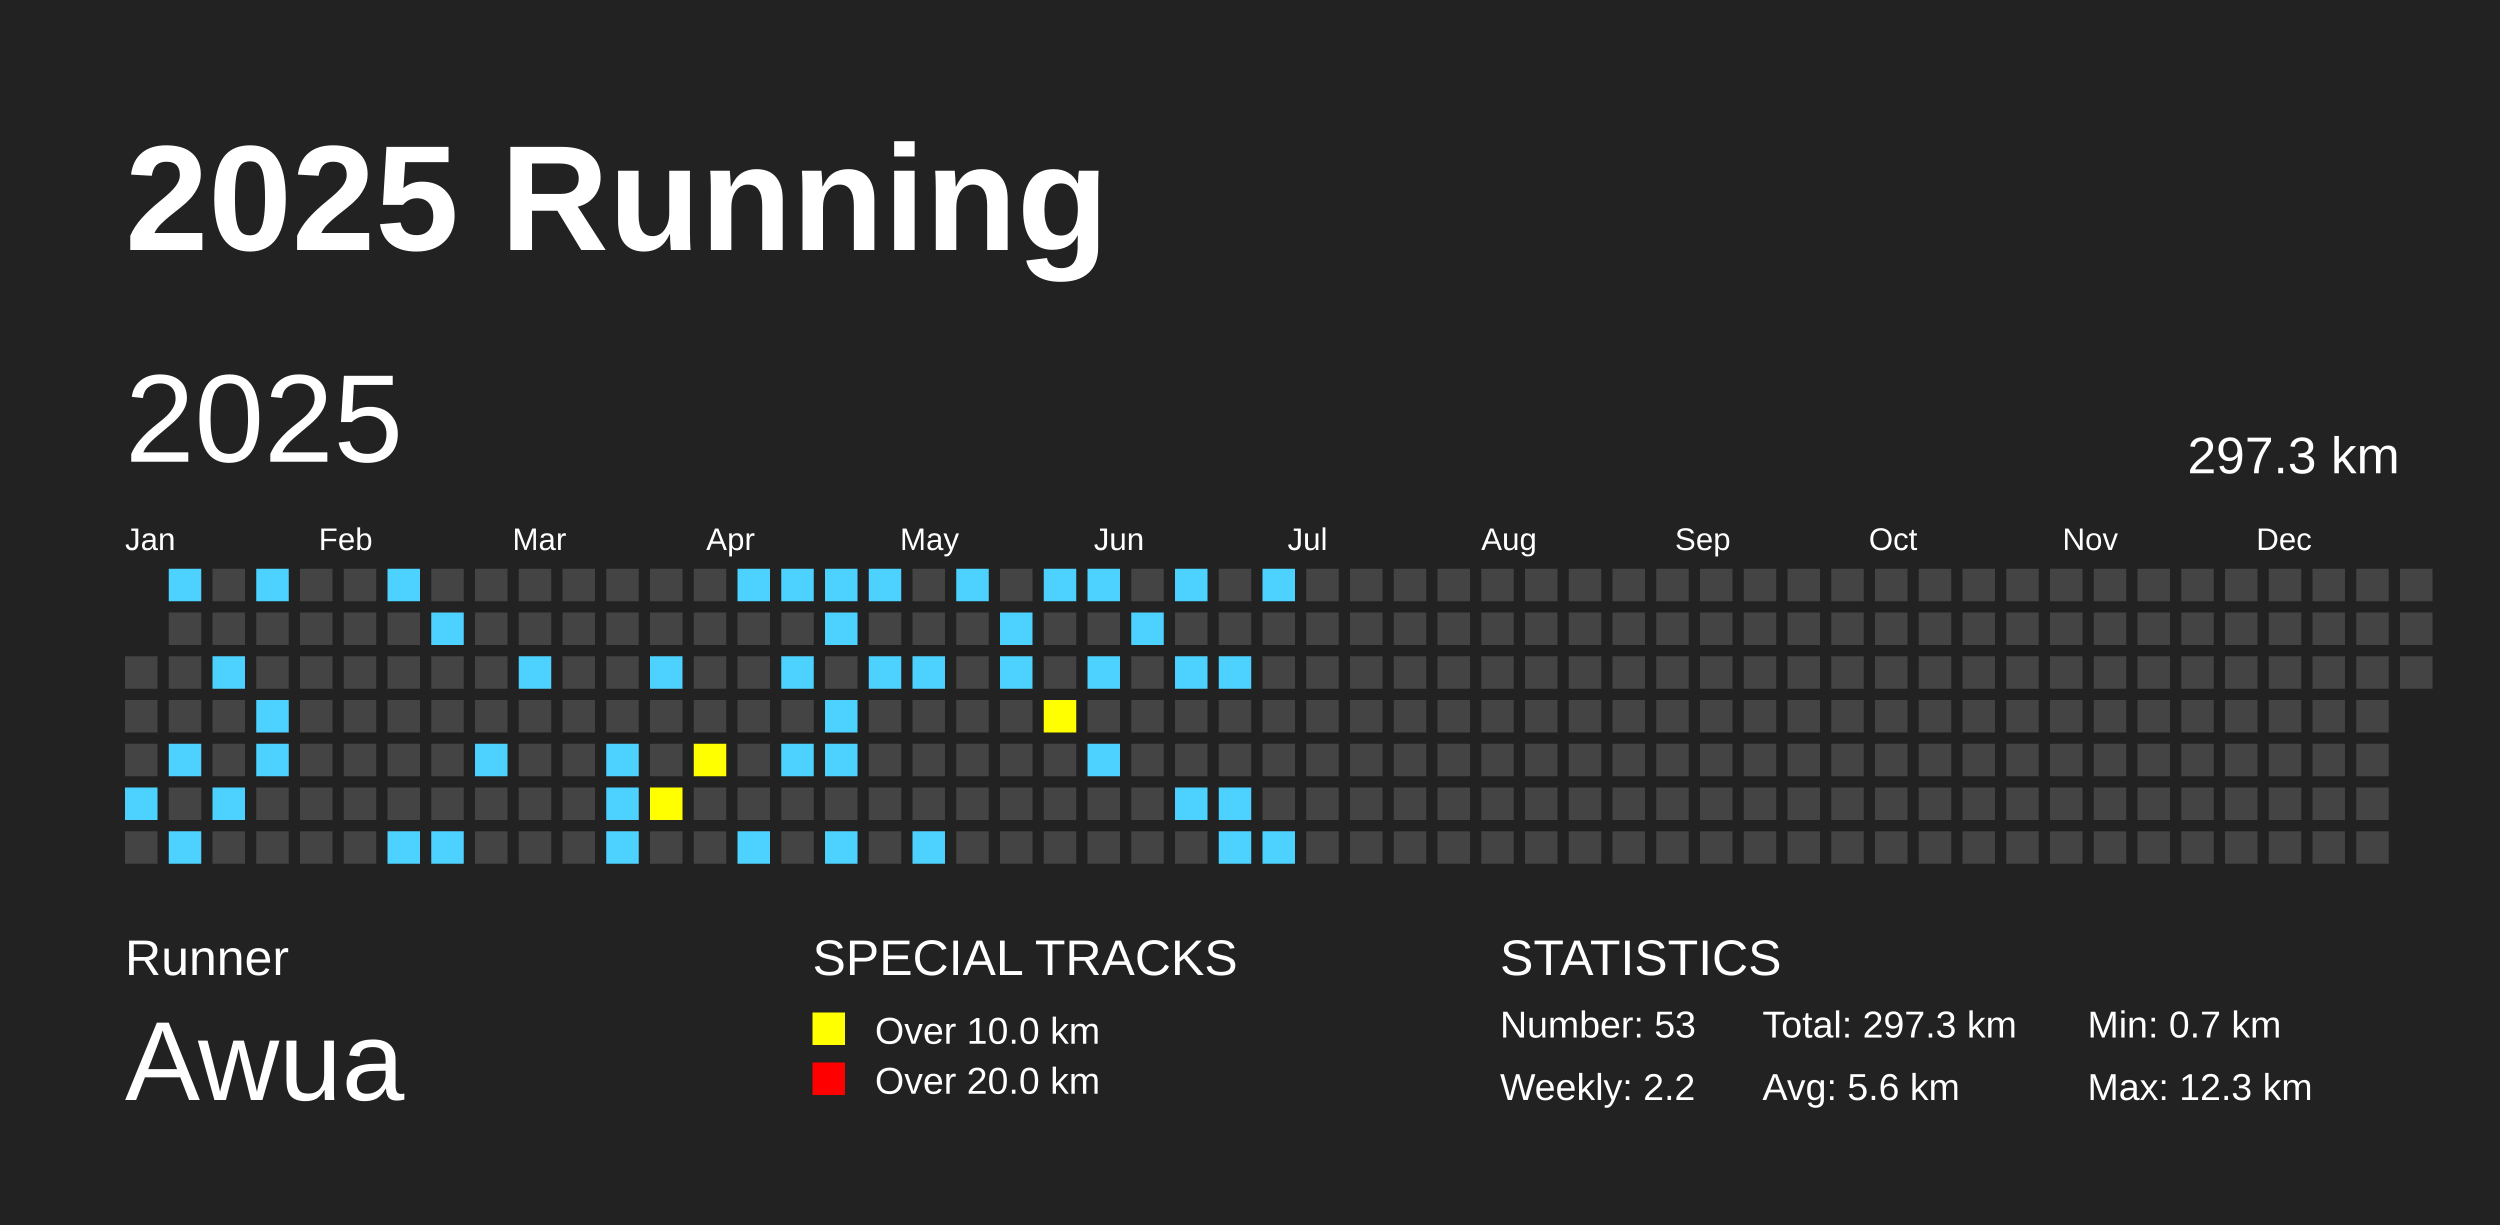
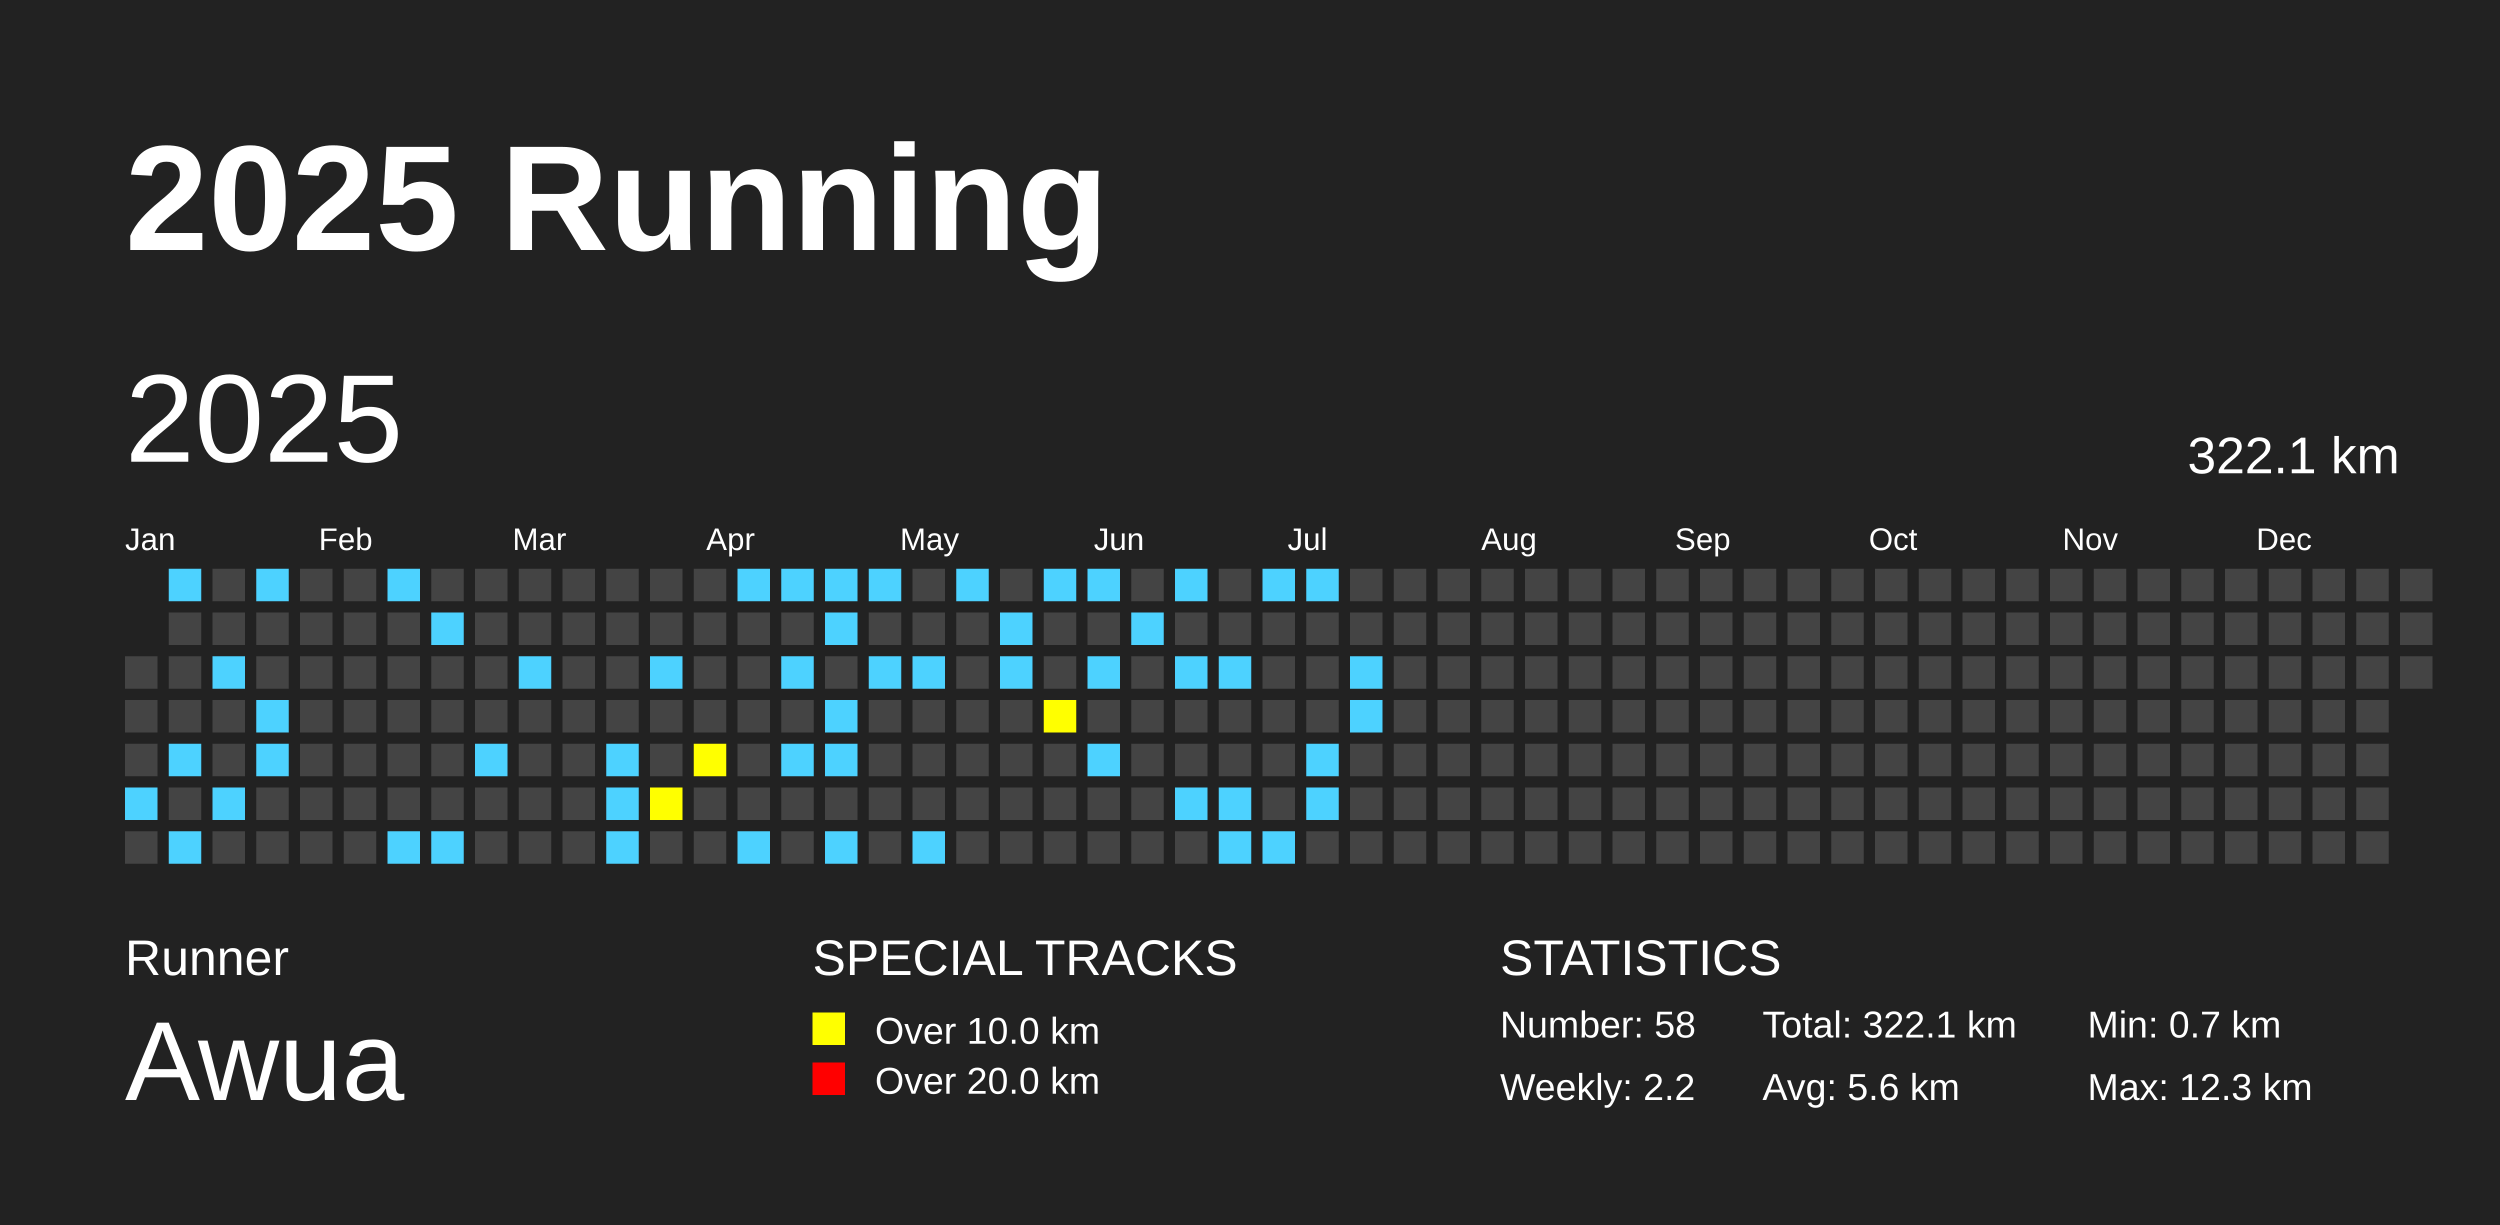
<svg xmlns="http://www.w3.org/2000/svg" baseProfile="full" height="98mm" version="1.1" viewBox="0,0,200,98" width="200mm">
  <defs />
  <rect fill="#222222" height="98" width="200" x="0" y="0" />
  <text fill="#FFFFFF" style="font-size:12px; font-family:Arial; font-weight:bold;" x="10" y="20">2025 Running</text>
  <text fill="#FFFFFF" style="font-size:4px; font-family:Arial" x="10" y="78">Runner</text>
  <text fill="#FFFFFF" style="font-size:9px; font-family:Arial" x="10" y="88">Awua</text>
  <text fill="#FFFFFF" style="font-size:4px; font-family:Arial" x="65" y="78">SPECIAL TRACKS</text>
  <rect fill="yellow" height="2.6" width="2.6" x="65" y="81" />
  <text fill="#FFFFFF" style="font-size:3px; font-family:Arial" x="70" y="83.5">Over 10.0 km</text>
  <rect fill="red" height="2.6" width="2.6" x="65" y="85" />
  <text fill="#FFFFFF" style="font-size:3px; font-family:Arial" x="70" y="87.5">Over 20.0 km</text>
  <text fill="#FFFFFF" style="font-size:4px; font-family:Arial" x="120" y="78">STATISTICS</text>
-   <text fill="#FFFFFF" style="font-size:3px; font-family:Arial" x="120" y="83">Number: 53</text>
+   <text fill="#FFFFFF" style="font-size:3px; font-family:Arial" x="120" y="83">Number: 58</text>
  <text fill="#FFFFFF" style="font-size:3px; font-family:Arial" x="120" y="88">Weekly: 2.2</text>
-   <text fill="#FFFFFF" style="font-size:3px; font-family:Arial" x="141" y="83">Total: 297.3 km</text>
+   <text fill="#FFFFFF" style="font-size:3px; font-family:Arial" x="141" y="83">Total: 322.1 km</text>
  <text fill="#FFFFFF" style="font-size:3px; font-family:Arial" x="141" y="88">Avg: 5.6 km</text>
  <text fill="#FFFFFF" style="font-size:3px; font-family:Arial" x="167" y="83">Min: 0.7 km</text>
  <text fill="#FFFFFF" style="font-size:3px; font-family:Arial" x="167" y="88">Max: 12.3 km</text>
  <text dominant-baseline="hanging" fill="#FFFFFF" style="font-size:10.0px; font-family:Arial;" x="10" y="30">2025</text>
-   <text dominant-baseline="hanging" fill="#FFFFFF" style="font-size:4.125px; font-family:Arial;" x="175" y="35">297.3 km</text>
+   <text dominant-baseline="hanging" fill="#FFFFFF" style="font-size:4.125px; font-family:Arial;" x="175" y="35">322.1 km</text>
  <text fill="#FFFFFF" style="font-size:2.5px; font-family:Arial" x="10.0" y="44">Jan</text>
  <text fill="#FFFFFF" style="font-size:2.5px; font-family:Arial" x="25.5" y="44">Feb</text>
  <text fill="#FFFFFF" style="font-size:2.5px; font-family:Arial" x="41.0" y="44">Mar</text>
  <text fill="#FFFFFF" style="font-size:2.5px; font-family:Arial" x="56.5" y="44">Apr</text>
  <text fill="#FFFFFF" style="font-size:2.5px; font-family:Arial" x="72.0" y="44">May</text>
  <text fill="#FFFFFF" style="font-size:2.5px; font-family:Arial" x="87.5" y="44">Jun</text>
  <text fill="#FFFFFF" style="font-size:2.5px; font-family:Arial" x="103.0" y="44">Jul</text>
  <text fill="#FFFFFF" style="font-size:2.5px; font-family:Arial" x="118.5" y="44">Aug</text>
  <text fill="#FFFFFF" style="font-size:2.5px; font-family:Arial" x="134.0" y="44">Sep</text>
  <text fill="#FFFFFF" style="font-size:2.5px; font-family:Arial" x="149.5" y="44">Oct</text>
  <text fill="#FFFFFF" style="font-size:2.5px; font-family:Arial" x="165.0" y="44">Nov</text>
  <text fill="#FFFFFF" style="font-size:2.5px; font-family:Arial" x="180.5" y="44">Dec</text>
  <rect fill="#444444" height="2.6" width="2.6" x="10.0" y="52.5" />
  <rect fill="#444444" height="2.6" width="2.6" x="10.0" y="56.0" />
  <rect fill="#444444" height="2.6" width="2.6" x="10.0" y="59.5" />
  <rect fill="#4DD2FF" height="2.6" width="2.6" x="10.0" y="63.0" />
  <rect fill="#444444" height="2.6" width="2.6" x="10.0" y="66.5" />
  <rect fill="#4DD2FF" height="2.6" width="2.6" x="13.5" y="45.5" />
  <rect fill="#444444" height="2.6" width="2.6" x="13.5" y="49.0" />
  <rect fill="#444444" height="2.6" width="2.6" x="13.5" y="52.5" />
  <rect fill="#444444" height="2.6" width="2.6" x="13.5" y="56.0" />
  <rect fill="#4DD2FF" height="2.6" width="2.6" x="13.5" y="59.5" />
  <rect fill="#444444" height="2.6" width="2.6" x="13.5" y="63.0" />
  <rect fill="#4DD2FF" height="2.6" width="2.6" x="13.5" y="66.5" />
  <rect fill="#444444" height="2.6" width="2.6" x="17.0" y="45.5" />
  <rect fill="#444444" height="2.6" width="2.6" x="17.0" y="49.0" />
  <rect fill="#4DD2FF" height="2.6" width="2.6" x="17.0" y="52.5" />
  <rect fill="#444444" height="2.6" width="2.6" x="17.0" y="56.0" />
  <rect fill="#444444" height="2.6" width="2.6" x="17.0" y="59.5" />
  <rect fill="#4DD2FF" height="2.6" width="2.6" x="17.0" y="63.0" />
  <rect fill="#444444" height="2.6" width="2.6" x="17.0" y="66.5" />
  <rect fill="#4DD2FF" height="2.6" width="2.6" x="20.5" y="45.5" />
  <rect fill="#444444" height="2.6" width="2.6" x="20.5" y="49.0" />
  <rect fill="#444444" height="2.6" width="2.6" x="20.5" y="52.5" />
  <rect fill="#4DD2FF" height="2.6" width="2.6" x="20.5" y="56.0" />
  <rect fill="#4DD2FF" height="2.6" width="2.6" x="20.5" y="59.5" />
  <rect fill="#444444" height="2.6" width="2.6" x="20.5" y="63.0" />
  <rect fill="#444444" height="2.6" width="2.6" x="20.5" y="66.5" />
  <rect fill="#444444" height="2.6" width="2.6" x="24.0" y="45.5" />
  <rect fill="#444444" height="2.6" width="2.6" x="24.0" y="49.0" />
  <rect fill="#444444" height="2.6" width="2.6" x="24.0" y="52.5" />
  <rect fill="#444444" height="2.6" width="2.6" x="24.0" y="56.0" />
  <rect fill="#444444" height="2.6" width="2.6" x="24.0" y="59.5" />
  <rect fill="#444444" height="2.6" width="2.6" x="24.0" y="63.0" />
  <rect fill="#444444" height="2.6" width="2.6" x="24.0" y="66.5" />
  <rect fill="#444444" height="2.6" width="2.6" x="27.5" y="45.5" />
  <rect fill="#444444" height="2.6" width="2.6" x="27.5" y="49.0" />
  <rect fill="#444444" height="2.6" width="2.6" x="27.5" y="52.5" />
  <rect fill="#444444" height="2.6" width="2.6" x="27.5" y="56.0" />
  <rect fill="#444444" height="2.6" width="2.6" x="27.5" y="59.5" />
  <rect fill="#444444" height="2.6" width="2.6" x="27.5" y="63.0" />
  <rect fill="#444444" height="2.6" width="2.6" x="27.5" y="66.5" />
  <rect fill="#4DD2FF" height="2.6" width="2.6" x="31.0" y="45.5" />
  <rect fill="#444444" height="2.6" width="2.6" x="31.0" y="49.0" />
  <rect fill="#444444" height="2.6" width="2.6" x="31.0" y="52.5" />
  <rect fill="#444444" height="2.6" width="2.6" x="31.0" y="56.0" />
  <rect fill="#444444" height="2.6" width="2.6" x="31.0" y="59.5" />
  <rect fill="#444444" height="2.6" width="2.6" x="31.0" y="63.0" />
  <rect fill="#4DD2FF" height="2.6" width="2.6" x="31.0" y="66.5" />
  <rect fill="#444444" height="2.6" width="2.6" x="34.5" y="45.5" />
  <rect fill="#4DD2FF" height="2.6" width="2.6" x="34.5" y="49.0" />
  <rect fill="#444444" height="2.6" width="2.6" x="34.5" y="52.5" />
  <rect fill="#444444" height="2.6" width="2.6" x="34.5" y="56.0" />
  <rect fill="#444444" height="2.6" width="2.6" x="34.5" y="59.5" />
  <rect fill="#444444" height="2.6" width="2.6" x="34.5" y="63.0" />
  <rect fill="#4DD2FF" height="2.6" width="2.6" x="34.5" y="66.5" />
  <rect fill="#444444" height="2.6" width="2.6" x="38.0" y="45.5" />
  <rect fill="#444444" height="2.6" width="2.6" x="38.0" y="49.0" />
  <rect fill="#444444" height="2.6" width="2.6" x="38.0" y="52.5" />
  <rect fill="#444444" height="2.6" width="2.6" x="38.0" y="56.0" />
  <rect fill="#4DD2FF" height="2.6" width="2.6" x="38.0" y="59.5" />
  <rect fill="#444444" height="2.6" width="2.6" x="38.0" y="63.0" />
  <rect fill="#444444" height="2.6" width="2.6" x="38.0" y="66.5" />
  <rect fill="#444444" height="2.6" width="2.6" x="41.5" y="45.5" />
  <rect fill="#444444" height="2.6" width="2.6" x="41.5" y="49.0" />
  <rect fill="#4DD2FF" height="2.6" width="2.6" x="41.5" y="52.5" />
  <rect fill="#444444" height="2.6" width="2.6" x="41.5" y="56.0" />
  <rect fill="#444444" height="2.6" width="2.6" x="41.5" y="59.5" />
  <rect fill="#444444" height="2.6" width="2.6" x="41.5" y="63.0" />
  <rect fill="#444444" height="2.6" width="2.6" x="41.5" y="66.5" />
  <rect fill="#444444" height="2.6" width="2.6" x="45.0" y="45.5" />
  <rect fill="#444444" height="2.6" width="2.6" x="45.0" y="49.0" />
  <rect fill="#444444" height="2.6" width="2.6" x="45.0" y="52.5" />
  <rect fill="#444444" height="2.6" width="2.6" x="45.0" y="56.0" />
  <rect fill="#444444" height="2.6" width="2.6" x="45.0" y="59.5" />
  <rect fill="#444444" height="2.6" width="2.6" x="45.0" y="63.0" />
  <rect fill="#444444" height="2.6" width="2.6" x="45.0" y="66.5" />
  <rect fill="#444444" height="2.6" width="2.6" x="48.5" y="45.5" />
  <rect fill="#444444" height="2.6" width="2.6" x="48.5" y="49.0" />
  <rect fill="#444444" height="2.6" width="2.6" x="48.5" y="52.5" />
  <rect fill="#444444" height="2.6" width="2.6" x="48.5" y="56.0" />
  <rect fill="#4DD2FF" height="2.6" width="2.6" x="48.5" y="59.5" />
  <rect fill="#4DD2FF" height="2.6" width="2.6" x="48.5" y="63.0" />
  <rect fill="#4DD2FF" height="2.6" width="2.6" x="48.5" y="66.5" />
  <rect fill="#444444" height="2.6" width="2.6" x="52.0" y="45.5" />
  <rect fill="#444444" height="2.6" width="2.6" x="52.0" y="49.0" />
  <rect fill="#4DD2FF" height="2.6" width="2.6" x="52.0" y="52.5" />
  <rect fill="#444444" height="2.6" width="2.6" x="52.0" y="56.0" />
  <rect fill="#444444" height="2.6" width="2.6" x="52.0" y="59.5" />
  <rect fill="yellow" height="2.6" width="2.6" x="52.0" y="63.0" />
  <rect fill="#444444" height="2.6" width="2.6" x="52.0" y="66.5" />
  <rect fill="#444444" height="2.6" width="2.6" x="55.5" y="45.5" />
  <rect fill="#444444" height="2.6" width="2.6" x="55.5" y="49.0" />
  <rect fill="#444444" height="2.6" width="2.6" x="55.5" y="52.5" />
  <rect fill="#444444" height="2.6" width="2.6" x="55.5" y="56.0" />
  <rect fill="yellow" height="2.6" width="2.6" x="55.5" y="59.5" />
  <rect fill="#444444" height="2.6" width="2.6" x="55.5" y="63.0" />
  <rect fill="#444444" height="2.6" width="2.6" x="55.5" y="66.5" />
  <rect fill="#4DD2FF" height="2.6" width="2.6" x="59.0" y="45.5" />
  <rect fill="#444444" height="2.6" width="2.6" x="59.0" y="49.0" />
  <rect fill="#444444" height="2.6" width="2.6" x="59.0" y="52.5" />
  <rect fill="#444444" height="2.6" width="2.6" x="59.0" y="56.0" />
  <rect fill="#444444" height="2.6" width="2.6" x="59.0" y="59.5" />
  <rect fill="#444444" height="2.6" width="2.6" x="59.0" y="63.0" />
  <rect fill="#4DD2FF" height="2.6" width="2.6" x="59.0" y="66.5" />
  <rect fill="#4DD2FF" height="2.6" width="2.6" x="62.5" y="45.5" />
  <rect fill="#444444" height="2.6" width="2.6" x="62.5" y="49.0" />
  <rect fill="#4DD2FF" height="2.6" width="2.6" x="62.5" y="52.5" />
  <rect fill="#444444" height="2.6" width="2.6" x="62.5" y="56.0" />
  <rect fill="#4DD2FF" height="2.6" width="2.6" x="62.5" y="59.5" />
  <rect fill="#444444" height="2.6" width="2.6" x="62.5" y="63.0" />
  <rect fill="#444444" height="2.6" width="2.6" x="62.5" y="66.5" />
  <rect fill="#4DD2FF" height="2.6" width="2.6" x="66.0" y="45.5" />
  <rect fill="#4DD2FF" height="2.6" width="2.6" x="66.0" y="49.0" />
  <rect fill="#444444" height="2.6" width="2.6" x="66.0" y="52.5" />
  <rect fill="#4DD2FF" height="2.6" width="2.6" x="66.0" y="56.0" />
  <rect fill="#4DD2FF" height="2.6" width="2.6" x="66.0" y="59.5" />
  <rect fill="#444444" height="2.6" width="2.6" x="66.0" y="63.0" />
  <rect fill="#4DD2FF" height="2.6" width="2.6" x="66.0" y="66.5" />
  <rect fill="#4DD2FF" height="2.6" width="2.6" x="69.5" y="45.5" />
  <rect fill="#444444" height="2.6" width="2.6" x="69.5" y="49.0" />
  <rect fill="#4DD2FF" height="2.6" width="2.6" x="69.5" y="52.5" />
  <rect fill="#444444" height="2.6" width="2.6" x="69.5" y="56.0" />
  <rect fill="#444444" height="2.6" width="2.6" x="69.5" y="59.5" />
  <rect fill="#444444" height="2.6" width="2.6" x="69.5" y="63.0" />
  <rect fill="#444444" height="2.6" width="2.6" x="69.5" y="66.5" />
  <rect fill="#444444" height="2.6" width="2.6" x="73.0" y="45.5" />
  <rect fill="#444444" height="2.6" width="2.6" x="73.0" y="49.0" />
  <rect fill="#4DD2FF" height="2.6" width="2.6" x="73.0" y="52.5" />
  <rect fill="#444444" height="2.6" width="2.6" x="73.0" y="56.0" />
  <rect fill="#444444" height="2.6" width="2.6" x="73.0" y="59.5" />
  <rect fill="#444444" height="2.6" width="2.6" x="73.0" y="63.0" />
  <rect fill="#4DD2FF" height="2.6" width="2.6" x="73.0" y="66.5" />
  <rect fill="#4DD2FF" height="2.6" width="2.6" x="76.5" y="45.5" />
  <rect fill="#444444" height="2.6" width="2.6" x="76.5" y="49.0" />
  <rect fill="#444444" height="2.6" width="2.6" x="76.5" y="52.5" />
  <rect fill="#444444" height="2.6" width="2.6" x="76.5" y="56.0" />
  <rect fill="#444444" height="2.6" width="2.6" x="76.5" y="59.5" />
  <rect fill="#444444" height="2.6" width="2.6" x="76.5" y="63.0" />
  <rect fill="#444444" height="2.6" width="2.6" x="76.5" y="66.5" />
  <rect fill="#444444" height="2.6" width="2.6" x="80.0" y="45.5" />
  <rect fill="#4DD2FF" height="2.6" width="2.6" x="80.0" y="49.0" />
  <rect fill="#4DD2FF" height="2.6" width="2.6" x="80.0" y="52.5" />
  <rect fill="#444444" height="2.6" width="2.6" x="80.0" y="56.0" />
  <rect fill="#444444" height="2.6" width="2.6" x="80.0" y="59.5" />
  <rect fill="#444444" height="2.6" width="2.6" x="80.0" y="63.0" />
  <rect fill="#444444" height="2.6" width="2.6" x="80.0" y="66.5" />
  <rect fill="#4DD2FF" height="2.6" width="2.6" x="83.5" y="45.5" />
  <rect fill="#444444" height="2.6" width="2.6" x="83.5" y="49.0" />
  <rect fill="#444444" height="2.6" width="2.6" x="83.5" y="52.5" />
  <rect fill="yellow" height="2.6" width="2.6" x="83.5" y="56.0" />
  <rect fill="#444444" height="2.6" width="2.6" x="83.5" y="59.5" />
  <rect fill="#444444" height="2.6" width="2.6" x="83.5" y="63.0" />
  <rect fill="#444444" height="2.6" width="2.6" x="83.5" y="66.5" />
  <rect fill="#4DD2FF" height="2.6" width="2.6" x="87.0" y="45.5" />
  <rect fill="#444444" height="2.6" width="2.6" x="87.0" y="49.0" />
  <rect fill="#4DD2FF" height="2.6" width="2.6" x="87.0" y="52.5" />
  <rect fill="#444444" height="2.6" width="2.6" x="87.0" y="56.0" />
  <rect fill="#4DD2FF" height="2.6" width="2.6" x="87.0" y="59.5" />
  <rect fill="#444444" height="2.6" width="2.6" x="87.0" y="63.0" />
  <rect fill="#444444" height="2.6" width="2.6" x="87.0" y="66.5" />
  <rect fill="#444444" height="2.6" width="2.6" x="90.5" y="45.5" />
  <rect fill="#4DD2FF" height="2.6" width="2.6" x="90.5" y="49.0" />
  <rect fill="#444444" height="2.6" width="2.6" x="90.5" y="52.5" />
  <rect fill="#444444" height="2.6" width="2.6" x="90.5" y="56.0" />
  <rect fill="#444444" height="2.6" width="2.6" x="90.5" y="59.5" />
  <rect fill="#444444" height="2.6" width="2.6" x="90.5" y="63.0" />
  <rect fill="#444444" height="2.6" width="2.6" x="90.5" y="66.5" />
  <rect fill="#4DD2FF" height="2.6" width="2.6" x="94.0" y="45.5" />
  <rect fill="#444444" height="2.6" width="2.6" x="94.0" y="49.0" />
  <rect fill="#4DD2FF" height="2.6" width="2.6" x="94.0" y="52.5" />
  <rect fill="#444444" height="2.6" width="2.6" x="94.0" y="56.0" />
  <rect fill="#444444" height="2.6" width="2.6" x="94.0" y="59.5" />
  <rect fill="#4DD2FF" height="2.6" width="2.6" x="94.0" y="63.0" />
  <rect fill="#444444" height="2.6" width="2.6" x="94.0" y="66.5" />
  <rect fill="#444444" height="2.6" width="2.6" x="97.5" y="45.5" />
  <rect fill="#444444" height="2.6" width="2.6" x="97.5" y="49.0" />
  <rect fill="#4DD2FF" height="2.6" width="2.6" x="97.5" y="52.5" />
  <rect fill="#444444" height="2.6" width="2.6" x="97.5" y="56.0" />
  <rect fill="#444444" height="2.6" width="2.6" x="97.5" y="59.5" />
  <rect fill="#4DD2FF" height="2.6" width="2.6" x="97.5" y="63.0" />
  <rect fill="#4DD2FF" height="2.6" width="2.6" x="97.5" y="66.5" />
  <rect fill="#4DD2FF" height="2.6" width="2.6" x="101.0" y="45.5" />
  <rect fill="#444444" height="2.6" width="2.6" x="101.0" y="49.0" />
  <rect fill="#444444" height="2.6" width="2.6" x="101.0" y="52.5" />
  <rect fill="#444444" height="2.6" width="2.6" x="101.0" y="56.0" />
  <rect fill="#444444" height="2.6" width="2.6" x="101.0" y="59.5" />
  <rect fill="#444444" height="2.6" width="2.6" x="101.0" y="63.0" />
  <rect fill="#4DD2FF" height="2.6" width="2.6" x="101.0" y="66.5" />
-   <rect fill="#444444" height="2.6" width="2.6" x="104.5" y="45.5" />
+   <rect fill="#4DD2FF" height="2.6" width="2.6" x="104.5" y="45.5" />
  <rect fill="#444444" height="2.6" width="2.6" x="104.5" y="49.0" />
  <rect fill="#444444" height="2.6" width="2.6" x="104.5" y="52.5" />
  <rect fill="#444444" height="2.6" width="2.6" x="104.5" y="56.0" />
-   <rect fill="#444444" height="2.6" width="2.6" x="104.5" y="59.5" />
-   <rect fill="#444444" height="2.6" width="2.6" x="104.5" y="63.0" />
+   <rect fill="#4DD2FF" height="2.6" width="2.6" x="104.5" y="59.5" />
+   <rect fill="#4DD2FF" height="2.6" width="2.6" x="104.5" y="63.0" />
  <rect fill="#444444" height="2.6" width="2.6" x="104.5" y="66.5" />
  <rect fill="#444444" height="2.6" width="2.6" x="108.0" y="45.5" />
  <rect fill="#444444" height="2.6" width="2.6" x="108.0" y="49.0" />
-   <rect fill="#444444" height="2.6" width="2.6" x="108.0" y="52.5" />
-   <rect fill="#444444" height="2.6" width="2.6" x="108.0" y="56.0" />
+   <rect fill="#4DD2FF" height="2.6" width="2.6" x="108.0" y="52.5" />
+   <rect fill="#4DD2FF" height="2.6" width="2.6" x="108.0" y="56.0" />
  <rect fill="#444444" height="2.6" width="2.6" x="108.0" y="59.5" />
  <rect fill="#444444" height="2.6" width="2.6" x="108.0" y="63.0" />
  <rect fill="#444444" height="2.6" width="2.6" x="108.0" y="66.5" />
  <rect fill="#444444" height="2.6" width="2.6" x="111.5" y="45.5" />
  <rect fill="#444444" height="2.6" width="2.6" x="111.5" y="49.0" />
  <rect fill="#444444" height="2.6" width="2.6" x="111.5" y="52.5" />
  <rect fill="#444444" height="2.6" width="2.6" x="111.5" y="56.0" />
  <rect fill="#444444" height="2.6" width="2.6" x="111.5" y="59.5" />
  <rect fill="#444444" height="2.6" width="2.6" x="111.5" y="63.0" />
  <rect fill="#444444" height="2.6" width="2.6" x="111.5" y="66.5" />
  <rect fill="#444444" height="2.6" width="2.6" x="115.0" y="45.5" />
  <rect fill="#444444" height="2.6" width="2.6" x="115.0" y="49.0" />
  <rect fill="#444444" height="2.6" width="2.6" x="115.0" y="52.5" />
  <rect fill="#444444" height="2.6" width="2.6" x="115.0" y="56.0" />
  <rect fill="#444444" height="2.6" width="2.6" x="115.0" y="59.5" />
  <rect fill="#444444" height="2.6" width="2.6" x="115.0" y="63.0" />
  <rect fill="#444444" height="2.6" width="2.6" x="115.0" y="66.5" />
  <rect fill="#444444" height="2.6" width="2.6" x="118.5" y="45.5" />
  <rect fill="#444444" height="2.6" width="2.6" x="118.5" y="49.0" />
  <rect fill="#444444" height="2.6" width="2.6" x="118.5" y="52.5" />
  <rect fill="#444444" height="2.6" width="2.6" x="118.5" y="56.0" />
  <rect fill="#444444" height="2.6" width="2.6" x="118.5" y="59.5" />
  <rect fill="#444444" height="2.6" width="2.6" x="118.5" y="63.0" />
  <rect fill="#444444" height="2.6" width="2.6" x="118.5" y="66.5" />
  <rect fill="#444444" height="2.6" width="2.6" x="122.0" y="45.5" />
  <rect fill="#444444" height="2.6" width="2.6" x="122.0" y="49.0" />
  <rect fill="#444444" height="2.6" width="2.6" x="122.0" y="52.5" />
  <rect fill="#444444" height="2.6" width="2.6" x="122.0" y="56.0" />
  <rect fill="#444444" height="2.6" width="2.6" x="122.0" y="59.5" />
  <rect fill="#444444" height="2.6" width="2.6" x="122.0" y="63.0" />
  <rect fill="#444444" height="2.6" width="2.6" x="122.0" y="66.5" />
  <rect fill="#444444" height="2.6" width="2.6" x="125.5" y="45.5" />
  <rect fill="#444444" height="2.6" width="2.6" x="125.5" y="49.0" />
  <rect fill="#444444" height="2.6" width="2.6" x="125.5" y="52.5" />
  <rect fill="#444444" height="2.6" width="2.6" x="125.5" y="56.0" />
  <rect fill="#444444" height="2.6" width="2.6" x="125.5" y="59.5" />
  <rect fill="#444444" height="2.6" width="2.6" x="125.5" y="63.0" />
  <rect fill="#444444" height="2.6" width="2.6" x="125.5" y="66.5" />
  <rect fill="#444444" height="2.6" width="2.6" x="129.0" y="45.5" />
  <rect fill="#444444" height="2.6" width="2.6" x="129.0" y="49.0" />
  <rect fill="#444444" height="2.6" width="2.6" x="129.0" y="52.5" />
  <rect fill="#444444" height="2.6" width="2.6" x="129.0" y="56.0" />
  <rect fill="#444444" height="2.6" width="2.6" x="129.0" y="59.5" />
  <rect fill="#444444" height="2.6" width="2.6" x="129.0" y="63.0" />
  <rect fill="#444444" height="2.6" width="2.6" x="129.0" y="66.5" />
  <rect fill="#444444" height="2.6" width="2.6" x="132.5" y="45.5" />
  <rect fill="#444444" height="2.6" width="2.6" x="132.5" y="49.0" />
  <rect fill="#444444" height="2.6" width="2.6" x="132.5" y="52.5" />
  <rect fill="#444444" height="2.6" width="2.6" x="132.5" y="56.0" />
  <rect fill="#444444" height="2.6" width="2.6" x="132.5" y="59.5" />
  <rect fill="#444444" height="2.6" width="2.6" x="132.5" y="63.0" />
  <rect fill="#444444" height="2.6" width="2.6" x="132.5" y="66.5" />
  <rect fill="#444444" height="2.6" width="2.6" x="136.0" y="45.5" />
  <rect fill="#444444" height="2.6" width="2.6" x="136.0" y="49.0" />
  <rect fill="#444444" height="2.6" width="2.6" x="136.0" y="52.5" />
  <rect fill="#444444" height="2.6" width="2.6" x="136.0" y="56.0" />
  <rect fill="#444444" height="2.6" width="2.6" x="136.0" y="59.5" />
  <rect fill="#444444" height="2.6" width="2.6" x="136.0" y="63.0" />
  <rect fill="#444444" height="2.6" width="2.6" x="136.0" y="66.5" />
  <rect fill="#444444" height="2.6" width="2.6" x="139.5" y="45.5" />
  <rect fill="#444444" height="2.6" width="2.6" x="139.5" y="49.0" />
  <rect fill="#444444" height="2.6" width="2.6" x="139.5" y="52.5" />
  <rect fill="#444444" height="2.6" width="2.6" x="139.5" y="56.0" />
  <rect fill="#444444" height="2.6" width="2.6" x="139.5" y="59.5" />
  <rect fill="#444444" height="2.6" width="2.6" x="139.5" y="63.0" />
  <rect fill="#444444" height="2.6" width="2.6" x="139.5" y="66.5" />
  <rect fill="#444444" height="2.6" width="2.6" x="143.0" y="45.5" />
  <rect fill="#444444" height="2.6" width="2.6" x="143.0" y="49.0" />
  <rect fill="#444444" height="2.6" width="2.6" x="143.0" y="52.5" />
  <rect fill="#444444" height="2.6" width="2.6" x="143.0" y="56.0" />
  <rect fill="#444444" height="2.6" width="2.6" x="143.0" y="59.5" />
  <rect fill="#444444" height="2.6" width="2.6" x="143.0" y="63.0" />
  <rect fill="#444444" height="2.6" width="2.6" x="143.0" y="66.5" />
  <rect fill="#444444" height="2.6" width="2.6" x="146.5" y="45.5" />
  <rect fill="#444444" height="2.6" width="2.6" x="146.5" y="49.0" />
  <rect fill="#444444" height="2.6" width="2.6" x="146.5" y="52.5" />
  <rect fill="#444444" height="2.6" width="2.6" x="146.5" y="56.0" />
  <rect fill="#444444" height="2.6" width="2.6" x="146.5" y="59.5" />
  <rect fill="#444444" height="2.6" width="2.6" x="146.5" y="63.0" />
  <rect fill="#444444" height="2.6" width="2.6" x="146.5" y="66.5" />
  <rect fill="#444444" height="2.6" width="2.6" x="150.0" y="45.5" />
  <rect fill="#444444" height="2.6" width="2.6" x="150.0" y="49.0" />
  <rect fill="#444444" height="2.6" width="2.6" x="150.0" y="52.5" />
  <rect fill="#444444" height="2.6" width="2.6" x="150.0" y="56.0" />
  <rect fill="#444444" height="2.6" width="2.6" x="150.0" y="59.5" />
  <rect fill="#444444" height="2.6" width="2.6" x="150.0" y="63.0" />
  <rect fill="#444444" height="2.6" width="2.6" x="150.0" y="66.5" />
  <rect fill="#444444" height="2.6" width="2.6" x="153.5" y="45.5" />
  <rect fill="#444444" height="2.6" width="2.6" x="153.5" y="49.0" />
  <rect fill="#444444" height="2.6" width="2.6" x="153.5" y="52.5" />
  <rect fill="#444444" height="2.6" width="2.6" x="153.5" y="56.0" />
  <rect fill="#444444" height="2.6" width="2.6" x="153.5" y="59.5" />
  <rect fill="#444444" height="2.6" width="2.6" x="153.5" y="63.0" />
  <rect fill="#444444" height="2.6" width="2.6" x="153.5" y="66.5" />
  <rect fill="#444444" height="2.6" width="2.6" x="157.0" y="45.5" />
  <rect fill="#444444" height="2.6" width="2.6" x="157.0" y="49.0" />
  <rect fill="#444444" height="2.6" width="2.6" x="157.0" y="52.5" />
  <rect fill="#444444" height="2.6" width="2.6" x="157.0" y="56.0" />
  <rect fill="#444444" height="2.6" width="2.6" x="157.0" y="59.5" />
  <rect fill="#444444" height="2.6" width="2.6" x="157.0" y="63.0" />
  <rect fill="#444444" height="2.6" width="2.6" x="157.0" y="66.5" />
  <rect fill="#444444" height="2.6" width="2.6" x="160.5" y="45.5" />
  <rect fill="#444444" height="2.6" width="2.6" x="160.5" y="49.0" />
  <rect fill="#444444" height="2.6" width="2.6" x="160.5" y="52.5" />
  <rect fill="#444444" height="2.6" width="2.6" x="160.5" y="56.0" />
  <rect fill="#444444" height="2.6" width="2.6" x="160.5" y="59.5" />
  <rect fill="#444444" height="2.6" width="2.6" x="160.5" y="63.0" />
  <rect fill="#444444" height="2.6" width="2.6" x="160.5" y="66.5" />
  <rect fill="#444444" height="2.6" width="2.6" x="164.0" y="45.5" />
  <rect fill="#444444" height="2.6" width="2.6" x="164.0" y="49.0" />
  <rect fill="#444444" height="2.6" width="2.6" x="164.0" y="52.5" />
  <rect fill="#444444" height="2.6" width="2.6" x="164.0" y="56.0" />
  <rect fill="#444444" height="2.6" width="2.6" x="164.0" y="59.5" />
  <rect fill="#444444" height="2.6" width="2.6" x="164.0" y="63.0" />
  <rect fill="#444444" height="2.6" width="2.6" x="164.0" y="66.5" />
  <rect fill="#444444" height="2.6" width="2.6" x="167.5" y="45.5" />
  <rect fill="#444444" height="2.6" width="2.6" x="167.5" y="49.0" />
  <rect fill="#444444" height="2.6" width="2.6" x="167.5" y="52.5" />
  <rect fill="#444444" height="2.6" width="2.6" x="167.5" y="56.0" />
  <rect fill="#444444" height="2.6" width="2.6" x="167.5" y="59.5" />
  <rect fill="#444444" height="2.6" width="2.6" x="167.5" y="63.0" />
  <rect fill="#444444" height="2.6" width="2.6" x="167.5" y="66.5" />
  <rect fill="#444444" height="2.6" width="2.6" x="171.0" y="45.5" />
  <rect fill="#444444" height="2.6" width="2.6" x="171.0" y="49.0" />
  <rect fill="#444444" height="2.6" width="2.6" x="171.0" y="52.5" />
  <rect fill="#444444" height="2.6" width="2.6" x="171.0" y="56.0" />
  <rect fill="#444444" height="2.6" width="2.6" x="171.0" y="59.5" />
  <rect fill="#444444" height="2.6" width="2.6" x="171.0" y="63.0" />
  <rect fill="#444444" height="2.6" width="2.6" x="171.0" y="66.5" />
  <rect fill="#444444" height="2.6" width="2.6" x="174.5" y="45.5" />
  <rect fill="#444444" height="2.6" width="2.6" x="174.5" y="49.0" />
  <rect fill="#444444" height="2.6" width="2.6" x="174.5" y="52.5" />
  <rect fill="#444444" height="2.6" width="2.6" x="174.5" y="56.0" />
  <rect fill="#444444" height="2.6" width="2.6" x="174.5" y="59.5" />
  <rect fill="#444444" height="2.6" width="2.6" x="174.5" y="63.0" />
  <rect fill="#444444" height="2.6" width="2.6" x="174.5" y="66.5" />
  <rect fill="#444444" height="2.6" width="2.6" x="178.0" y="45.5" />
  <rect fill="#444444" height="2.6" width="2.6" x="178.0" y="49.0" />
  <rect fill="#444444" height="2.6" width="2.6" x="178.0" y="52.5" />
  <rect fill="#444444" height="2.6" width="2.6" x="178.0" y="56.0" />
  <rect fill="#444444" height="2.6" width="2.6" x="178.0" y="59.5" />
  <rect fill="#444444" height="2.6" width="2.6" x="178.0" y="63.0" />
  <rect fill="#444444" height="2.6" width="2.6" x="178.0" y="66.5" />
  <rect fill="#444444" height="2.6" width="2.6" x="181.5" y="45.5" />
  <rect fill="#444444" height="2.6" width="2.6" x="181.5" y="49.0" />
  <rect fill="#444444" height="2.6" width="2.6" x="181.5" y="52.5" />
  <rect fill="#444444" height="2.6" width="2.6" x="181.5" y="56.0" />
  <rect fill="#444444" height="2.6" width="2.6" x="181.5" y="59.5" />
  <rect fill="#444444" height="2.6" width="2.6" x="181.5" y="63.0" />
  <rect fill="#444444" height="2.6" width="2.6" x="181.5" y="66.5" />
  <rect fill="#444444" height="2.6" width="2.6" x="185.0" y="45.5" />
  <rect fill="#444444" height="2.6" width="2.6" x="185.0" y="49.0" />
  <rect fill="#444444" height="2.6" width="2.6" x="185.0" y="52.5" />
  <rect fill="#444444" height="2.6" width="2.6" x="185.0" y="56.0" />
  <rect fill="#444444" height="2.6" width="2.6" x="185.0" y="59.5" />
  <rect fill="#444444" height="2.6" width="2.6" x="185.0" y="63.0" />
  <rect fill="#444444" height="2.6" width="2.6" x="185.0" y="66.5" />
  <rect fill="#444444" height="2.6" width="2.6" x="188.5" y="45.5" />
  <rect fill="#444444" height="2.6" width="2.6" x="188.5" y="49.0" />
  <rect fill="#444444" height="2.6" width="2.6" x="188.5" y="52.5" />
  <rect fill="#444444" height="2.6" width="2.6" x="188.5" y="56.0" />
  <rect fill="#444444" height="2.6" width="2.6" x="188.5" y="59.5" />
  <rect fill="#444444" height="2.6" width="2.6" x="188.5" y="63.0" />
  <rect fill="#444444" height="2.6" width="2.6" x="188.5" y="66.5" />
  <rect fill="#444444" height="2.6" width="2.6" x="192.0" y="45.5" />
  <rect fill="#444444" height="2.6" width="2.6" x="192.0" y="49.0" />
  <rect fill="#444444" height="2.6" width="2.6" x="192.0" y="52.5" />
</svg>
